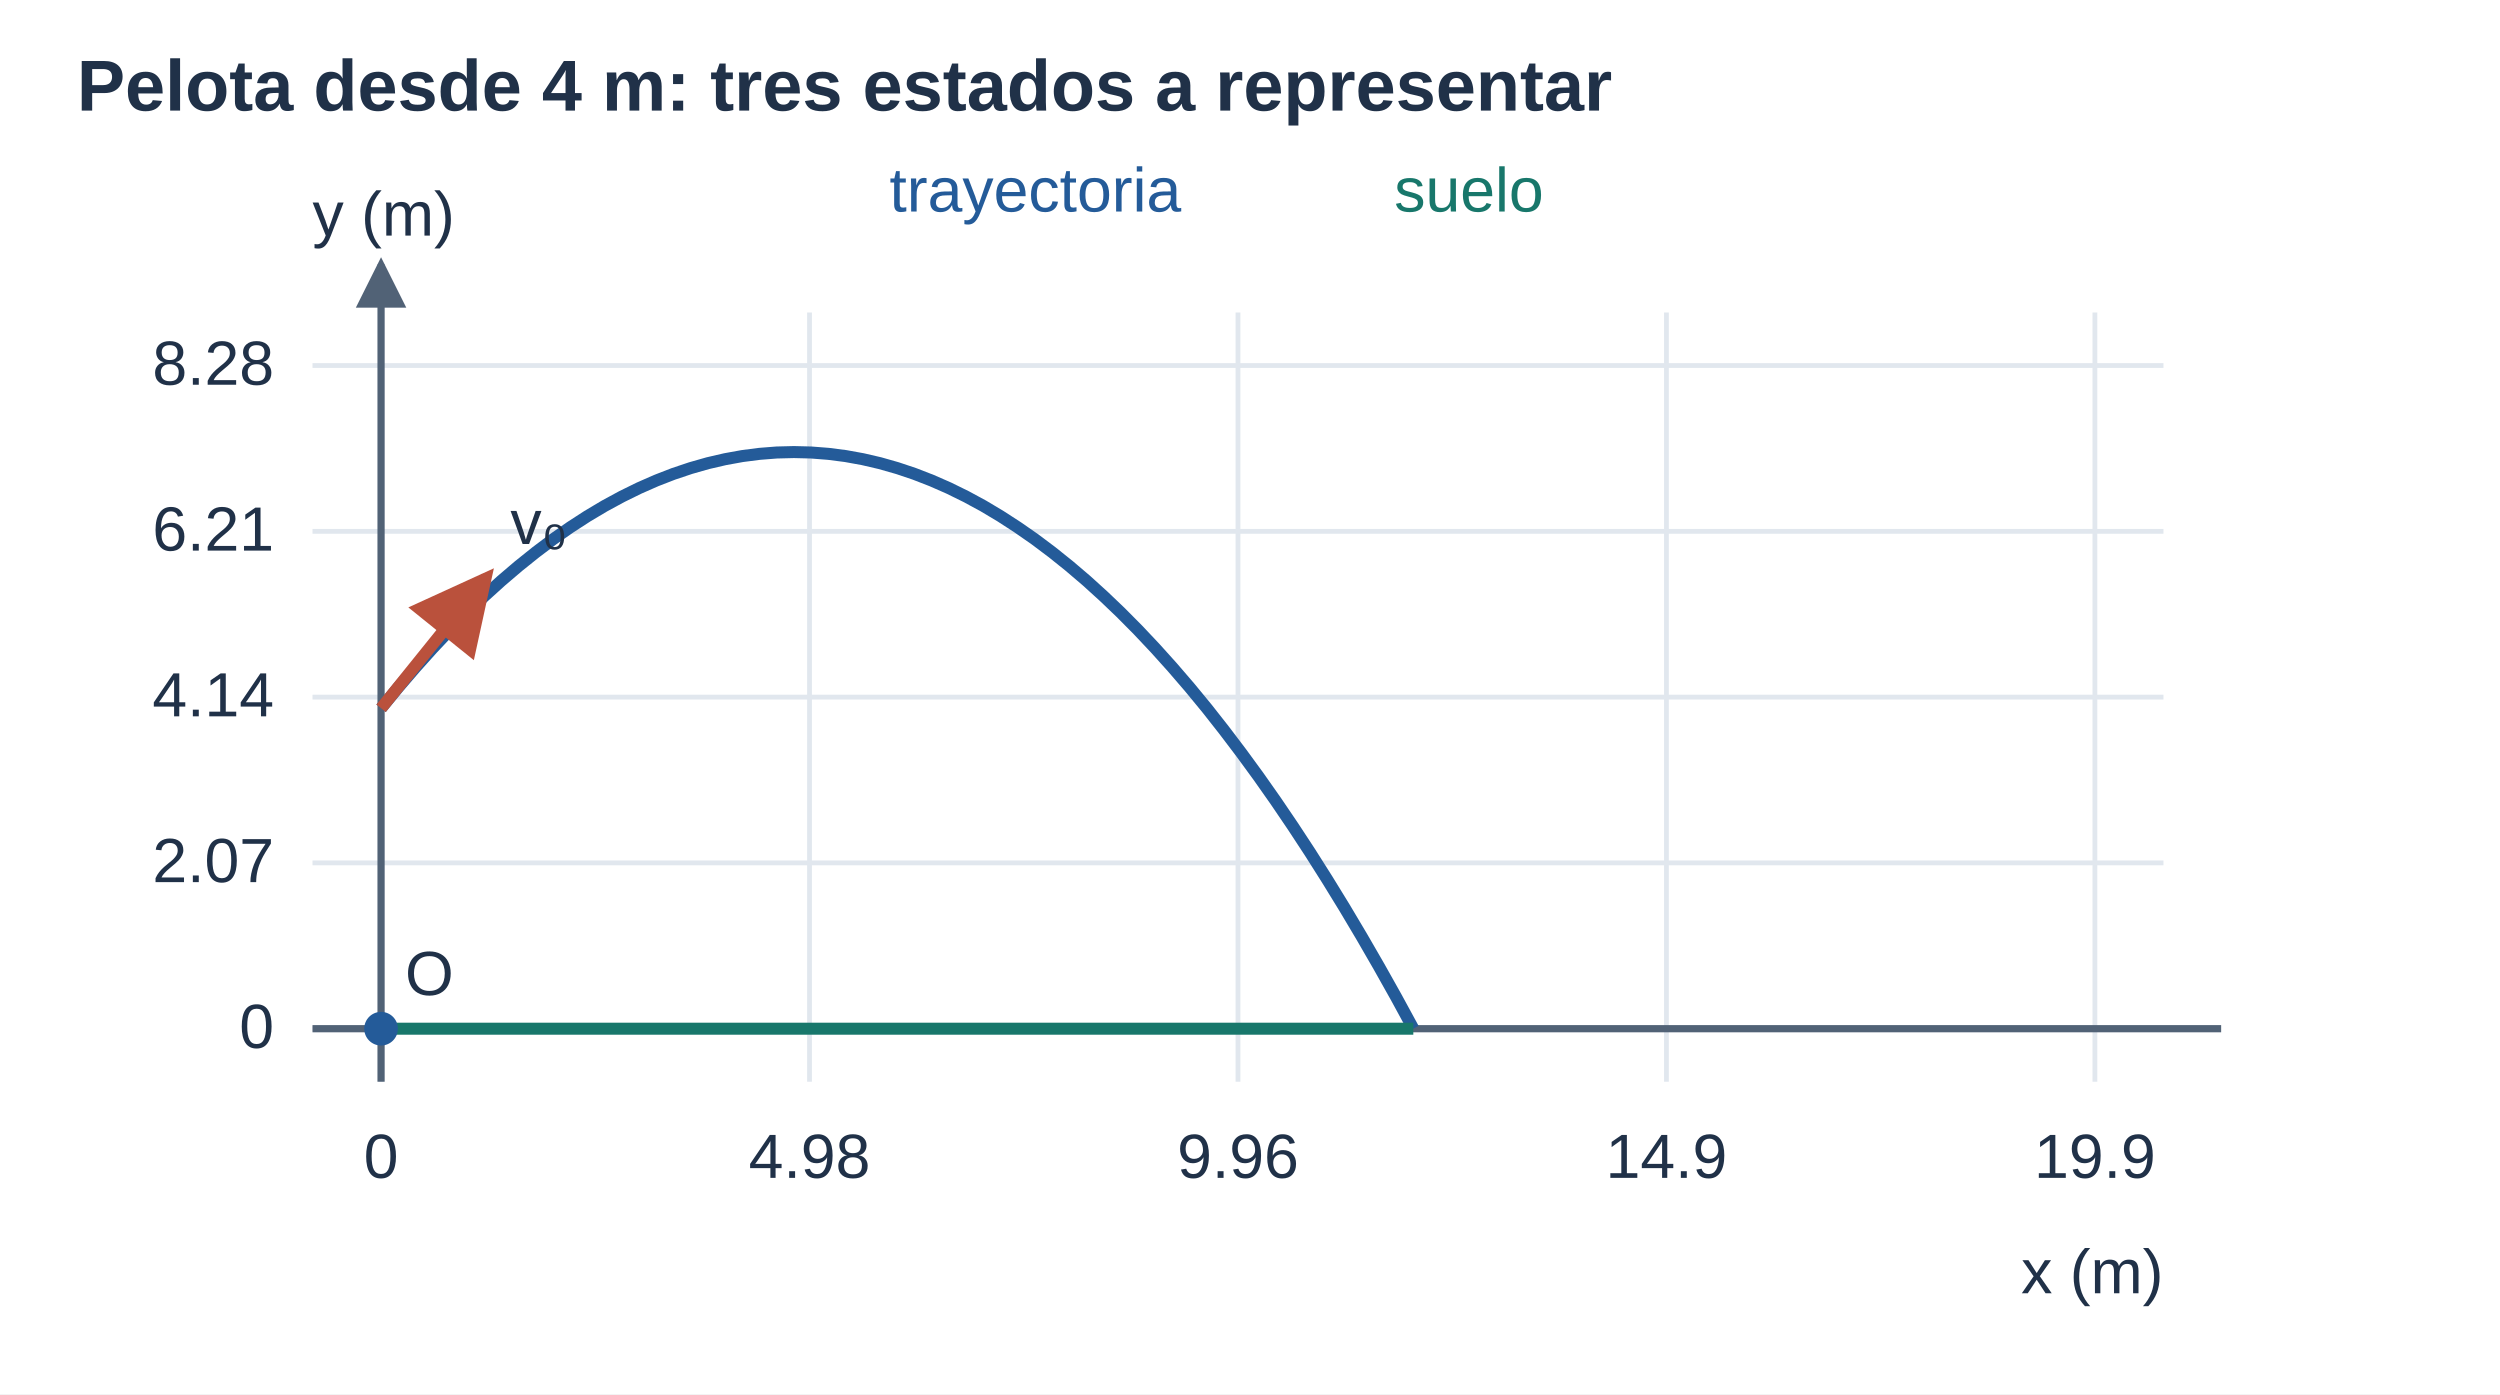
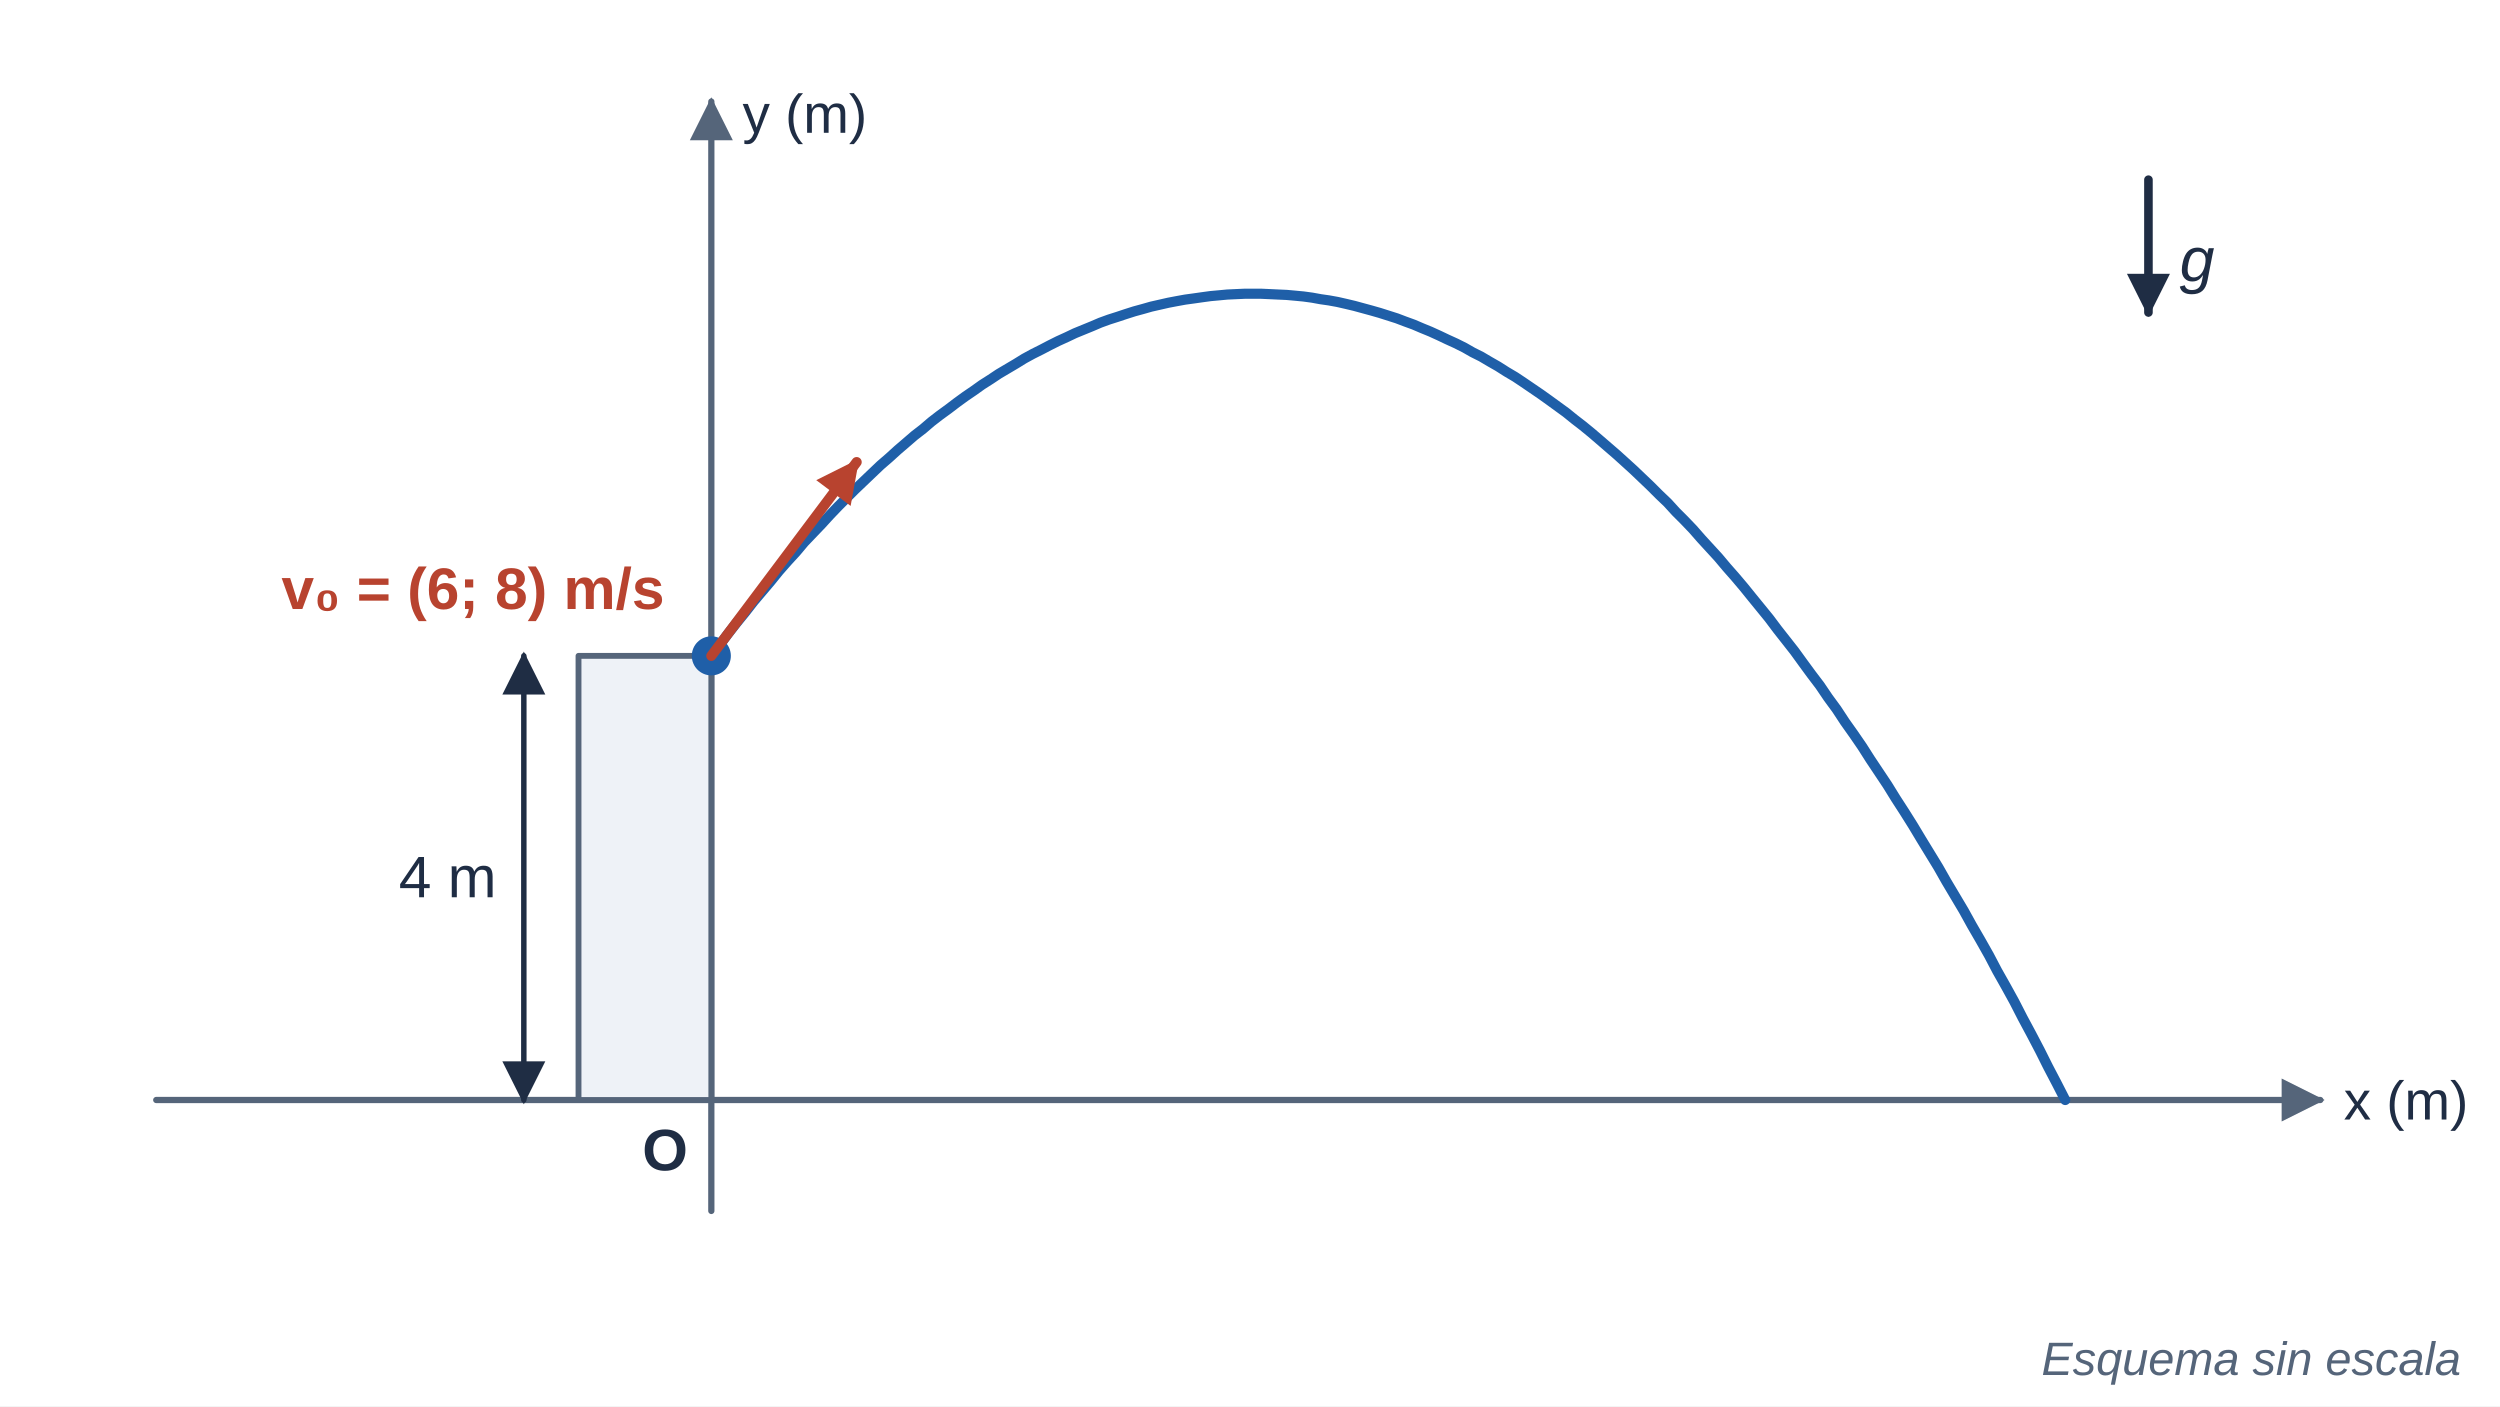
- <svg xmlns="http://www.w3.org/2000/svg" viewBox="0 0 520 290" role="img" aria-labelledby="title desc" style="max-width:100%;height:auto">
+ <svg xmlns="http://www.w3.org/2000/svg" viewBox="0 0 640 360" role="img" aria-labelledby="title desc" style="max-width:100%;height:auto">
  <defs>
-     <marker id="arrow" markerWidth="7" markerHeight="7" refX="6" refY="3.5" orient="auto-start-reverse">
-       <path d="M0 0 L7 3.5 L0 7Z" fill="context-stroke" />
+     <marker id="ah-blue" viewBox="0 0 10 10" refX="9" refY="5" markerWidth="11" markerHeight="11" markerUnits="userSpaceOnUse" orient="auto-start-reverse">
+       <path d="M0 0L10 5L0 10Z" fill="#1f5fa8" />
+     </marker>
+     <marker id="ah-red" viewBox="0 0 10 10" refX="9" refY="5" markerWidth="11" markerHeight="11" markerUnits="userSpaceOnUse" orient="auto-start-reverse">
+       <path d="M0 0L10 5L0 10Z" fill="#b8432f" />
+     </marker>
+     <marker id="ah-green" viewBox="0 0 10 10" refX="9" refY="5" markerWidth="11" markerHeight="11" markerUnits="userSpaceOnUse" orient="auto-start-reverse">
+       <path d="M0 0L10 5L0 10Z" fill="#16756a" />
+     </marker>
+     <marker id="ah-purple" viewBox="0 0 10 10" refX="9" refY="5" markerWidth="11" markerHeight="11" markerUnits="userSpaceOnUse" orient="auto-start-reverse">
+       <path d="M0 0L10 5L0 10Z" fill="#6d4fb0" />
+     </marker>
+     <marker id="ah-muted" viewBox="0 0 10 10" refX="9" refY="5" markerWidth="11" markerHeight="11" markerUnits="userSpaceOnUse" orient="auto-start-reverse">
+       <path d="M0 0L10 5L0 10Z" fill="#55657a" />
+     </marker>
+     <marker id="ah-ink" viewBox="0 0 10 10" refX="9" refY="5" markerWidth="11" markerHeight="11" markerUnits="userSpaceOnUse" orient="auto-start-reverse">
+       <path d="M0 0L10 5L0 10Z" fill="#1f2d44" />
    </marker>
  </defs>
-   <rect width="100%" height="100%" fill="white" />
-   <g font-family="Arial,sans-serif" font-size="13" fill="#203148">
-     <text x="16" y="23" font-size="15" font-weight="bold">Pelota desde 4 m: tres estados a representar</text>
-     <path d="M79.26 65V225 M65 213.97H450" stroke="#e1e7ee" fill="none" />
-     <text x="79.26" y="245" text-anchor="middle">0</text>
-     <text x="57" y="217.97" text-anchor="end">0</text>
-     <path d="M168.38 65V225 M65 179.48H450" stroke="#e1e7ee" fill="none" />
-     <text x="168.38" y="245" text-anchor="middle">4.98</text>
-     <text x="57" y="183.48" text-anchor="end">2.07</text>
-     <path d="M257.50 65V225 M65 145.00H450" stroke="#e1e7ee" fill="none" />
-     <text x="257.50" y="245" text-anchor="middle">9.96</text>
-     <text x="57" y="149.00" text-anchor="end">4.14</text>
-     <path d="M346.62 65V225 M65 110.52H450" stroke="#e1e7ee" fill="none" />
-     <text x="346.62" y="245" text-anchor="middle">14.9</text>
-     <text x="57" y="114.52" text-anchor="end">6.21</text>
-     <path d="M435.74 65V225 M65 76.03H450" stroke="#e1e7ee" fill="none" />
-     <text x="435.74" y="245" text-anchor="middle">19.9</text>
-     <text x="57" y="80.03" text-anchor="end">8.28</text>
-     <path d="M65 213.97H462 M79.26 225V55" stroke="#516276" stroke-width="1.5" fill="none" marker-end="url(#arrow)" />
-     <text x="450" y="269" text-anchor="end">x (m)</text>
-     <text x="65" y="49">y (m)</text>
-     <polyline points="79.26,147.33 82.84,142.98 86.42,138.82 89.99,134.84 93.57,131.04 97.15,127.43 100.73,124.01 104.31,120.77 107.89,117.72 111.47,114.85 115.04,112.16 118.62,109.67 122.20,107.35 125.78,105.22 129.36,103.28 132.94,101.52 136.51,99.95 140.09,98.56 143.67,97.36 147.25,96.34 150.83,95.51 154.41,94.86 157.99,94.40 161.56,94.12 165.14,94.03 168.72,94.12 172.30,94.40 175.88,94.86 179.46,95.51 183.03,96.34 186.61,97.36 190.19,98.56 193.77,99.95 197.35,101.52 200.93,103.28 204.51,105.22 208.08,107.35 211.66,109.67 215.24,112.16 218.82,114.85 222.40,117.72 225.98,120.77 229.55,124.01 233.13,127.43 236.71,131.04 240.29,134.84 243.87,138.82 247.45,142.98 251.03,147.33 254.60,151.87 258.18,156.59 261.76,161.49 265.34,166.58 268.92,171.86 272.50,177.32 276.07,182.96 279.65,188.79 283.23,194.81 286.81,201.01 290.39,207.39 293.97,213.97" fill="none" stroke="#245b99" stroke-width="2.5" />
-     <text x="185" y="44" fill="#245b99">trayectoria</text>
-     <polyline points="79.26,213.97 293.97,213.97" fill="none" stroke="#18776b" stroke-width="2.5" />
-     <text x="290" y="44" fill="#18776b">suelo</text>
-     <path d="M79.26,147.33 L101.16,120.15" stroke="#ba513c" stroke-width="2.5" marker-end="url(#arrow)" />
-     <text x="106.16" y="113.15">v₀</text>
-     <circle cx="79.26" cy="213.97" r="3.5" fill="#245b99" />
-     <text x="84.26" y="206.97">O</text>
+   <rect width="640" height="360" fill="#ffffff" />
+   <g font-family="Arial, Helvetica, sans-serif" font-size="15" fill="#1f2d44" stroke-linecap="round" stroke-linejoin="round">
+     <text x="176.1" y="299.6" text-anchor="end" font-weight="bold">O</text>
+     <path d="M40.0 281.6L594.0 281.6" fill="none" stroke="#55657a" stroke-width="1.6" marker-end="url(#ah-muted)" />
+     <path d="M182.1 310.0L182.1 26.0" fill="none" stroke="#55657a" stroke-width="1.6" marker-end="url(#ah-muted)" />
+     <text x="600.0" y="286.6" font-size="14">x (m)</text>
+     <text x="190.1" y="34.0" font-size="14">y (m)</text>
+     <rect x="148.1" y="167.9" width="34" height="113.7" fill="#eef2f7" stroke="#55657a" stroke-width="1.5" />
+     <path d="M134.1 281.6L134.1 167.9" fill="none" stroke="#1f2d44" stroke-width="1.4" marker-start="url(#ah-ink)" marker-end="url(#ah-ink)" />
+     <text x="127.1" y="229.7" text-anchor="end" stroke="#ffffff" stroke-width="4" paint-order="stroke">4 m</text>
+     <polyline points="182.1,167.9 184.3,165.0 186.4,162.2 188.6,159.4 190.8,156.7 192.9,154.0 195.1,151.4 197.3,148.8 199.4,146.2 201.6,143.7 203.8,141.3 205.9,138.8 208.1,136.5 210.3,134.2 212.4,131.9 214.6,129.6 216.8,127.4 218.9,125.3 221.1,123.2 223.3,121.1 225.4,119.1 227.6,117.2 229.8,115.2 231.9,113.4 234.1,111.5 236.3,109.8 238.4,108.0 240.6,106.3 242.8,104.7 244.9,103.1 247.1,101.5 249.3,100.0 251.4,98.5 253.6,97.1 255.7,95.7 257.9,94.4 260.1,93.1 262.2,91.8 264.4,90.6 266.6,89.5 268.7,88.4 270.9,87.3 273.1,86.3 275.2,85.3 277.4,84.4 279.6,83.5 281.7,82.6 283.9,81.8 286.1,81.1 288.2,80.4 290.4,79.7 292.6,79.1 294.7,78.5 296.9,78.0 299.1,77.5 301.2,77.1 303.4,76.7 305.6,76.4 307.7,76.1 309.9,75.8 312.1,75.6 314.2,75.4 316.4,75.3 318.6,75.2 320.7,75.2 322.9,75.2 325.1,75.3 327.2,75.4 329.4,75.5 331.6,75.7 333.7,75.9 335.9,76.2 338.1,76.6 340.2,76.9 342.4,77.3 344.6,77.8 346.7,78.3 348.9,78.9 351.1,79.5 353.2,80.1 355.4,80.8 357.6,81.5 359.7,82.3 361.9,83.1 364.0,84.0 366.2,84.9 368.4,85.9 370.5,86.9 372.7,87.9 374.9,89.0 377.0,90.2 379.2,91.3 381.4,92.6 383.5,93.8 385.7,95.2 387.9,96.5 390.0,97.9 392.2,99.4 394.4,100.9 396.5,102.4 398.7,104.0 400.9,105.6 403.0,107.3 405.2,109.0 407.4,110.8 409.5,112.6 411.7,114.5 413.9,116.4 416.0,118.3 418.2,120.3 420.4,122.4 422.5,124.4 424.7,126.6 426.9,128.7 429.0,131.0 431.2,133.2 433.4,135.5 435.5,137.9 437.7,140.3 439.9,142.7 442.0,145.2 444.2,147.7 446.4,150.3 448.5,152.9 450.7,155.6 452.9,158.3 455.0,161.1 457.2,163.9 459.4,166.7 461.5,169.6 463.7,172.6 465.9,175.5 468.0,178.6 470.2,181.6 472.3,184.8 474.5,187.9 476.7,191.1 478.8,194.4 481.0,197.7 483.2,201.0 485.3,204.4 487.5,207.8 489.7,211.3 491.8,214.8 494.0,218.4 496.2,222.0 498.3,225.7 500.5,229.4 502.7,233.1 504.8,236.9 507.0,240.7 509.2,244.6 511.3,248.6 513.5,252.5 515.7,256.5 517.8,260.6 520.0,264.7 522.2,268.9 524.3,273.1 526.5,277.3 528.7,281.6" fill="none" stroke="#1f5fa8" stroke-width="2.6" />
+     <circle cx="182.1" cy="167.9" r="5" fill="#1f5fa8" />
+     <path d="M182.1 167.9L219.3 118.3" fill="none" stroke="#b8432f" stroke-width="2.6" marker-end="url(#ah-red)" />
+     <text x="170.1" y="155.9" text-anchor="end" fill="#b8432f" font-weight="bold" stroke="#ffffff" stroke-width="4" paint-order="stroke">v₀ = (6; 8) m/s</text>
+     <path d="M550.0 46.0L550.0 80.0" fill="none" stroke="#1f2d44" stroke-width="2.2" marker-end="url(#ah-ink)" />
+     <text x="558.0" y="72.0" font-size="16" font-style="italic">g</text>
+     <text x="630.0" y="352.0" text-anchor="end" fill="#55657a" font-size="12" font-style="italic">Esquema sin escala</text>
  </g>
</svg>
